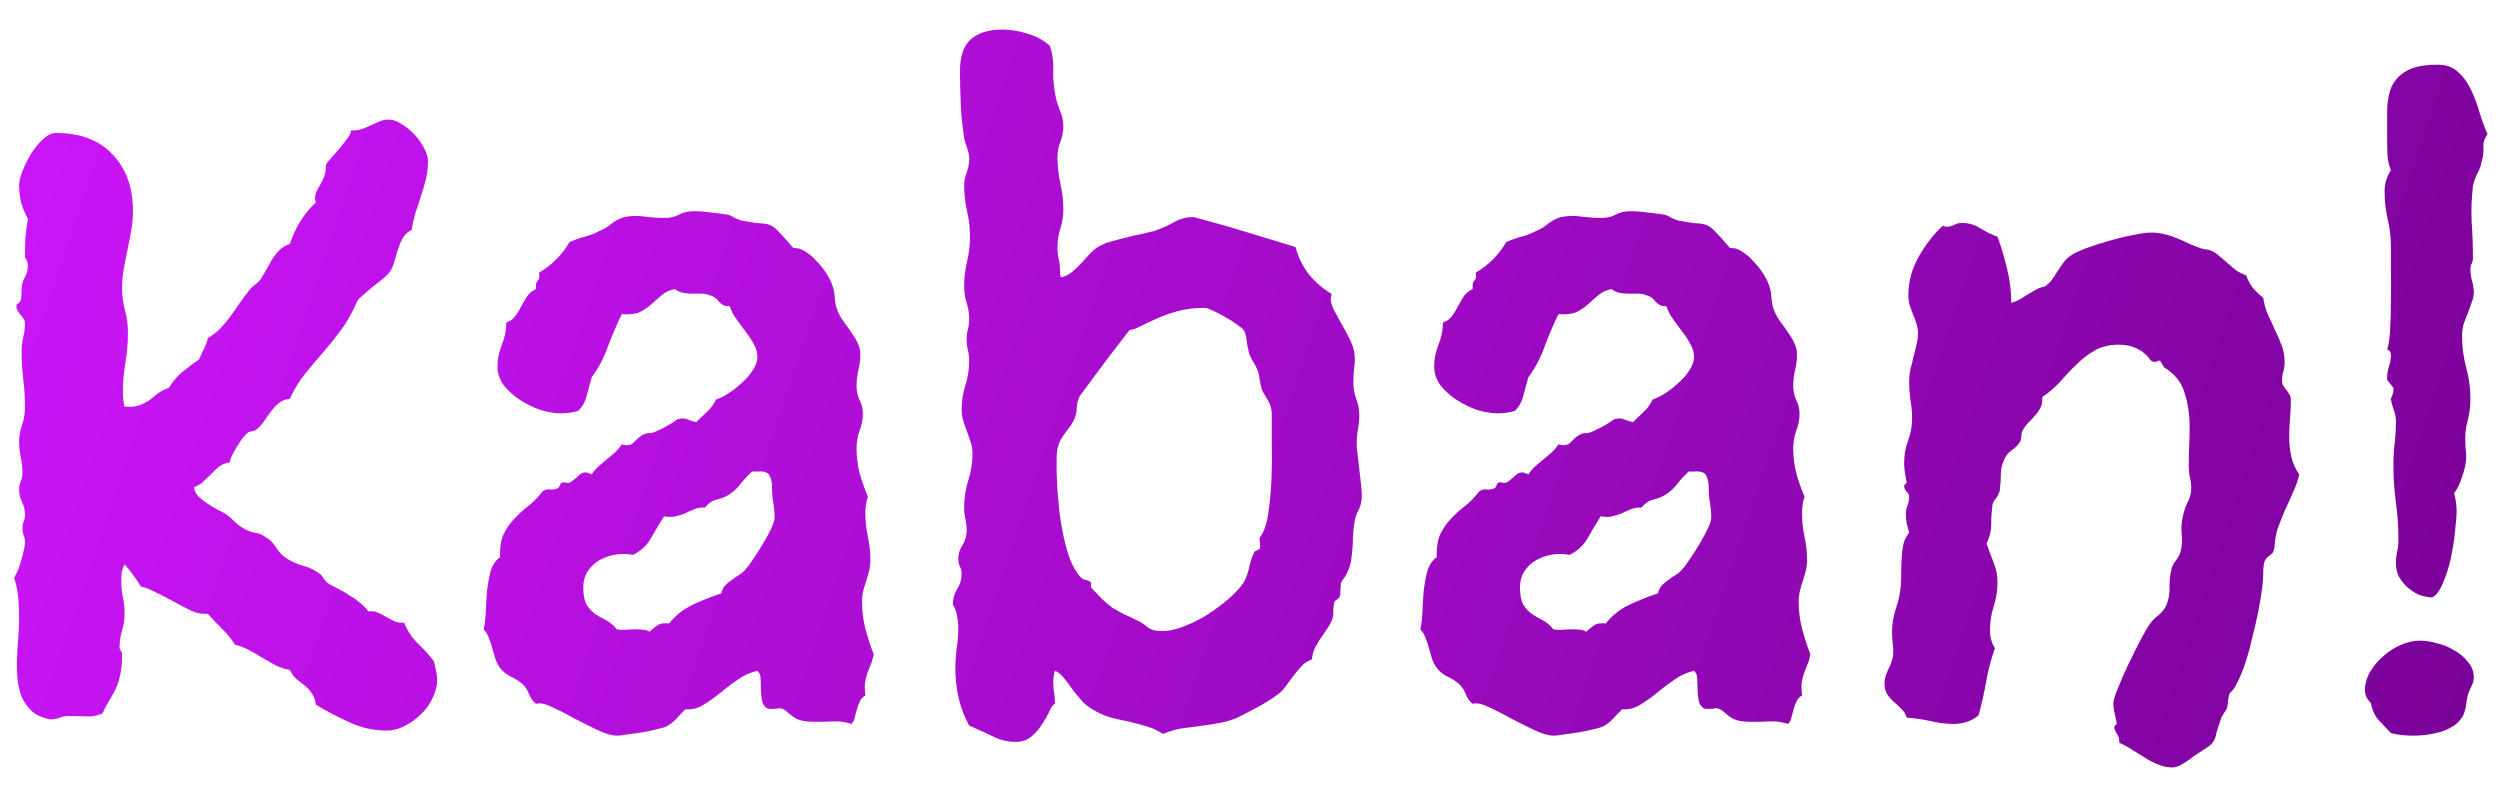
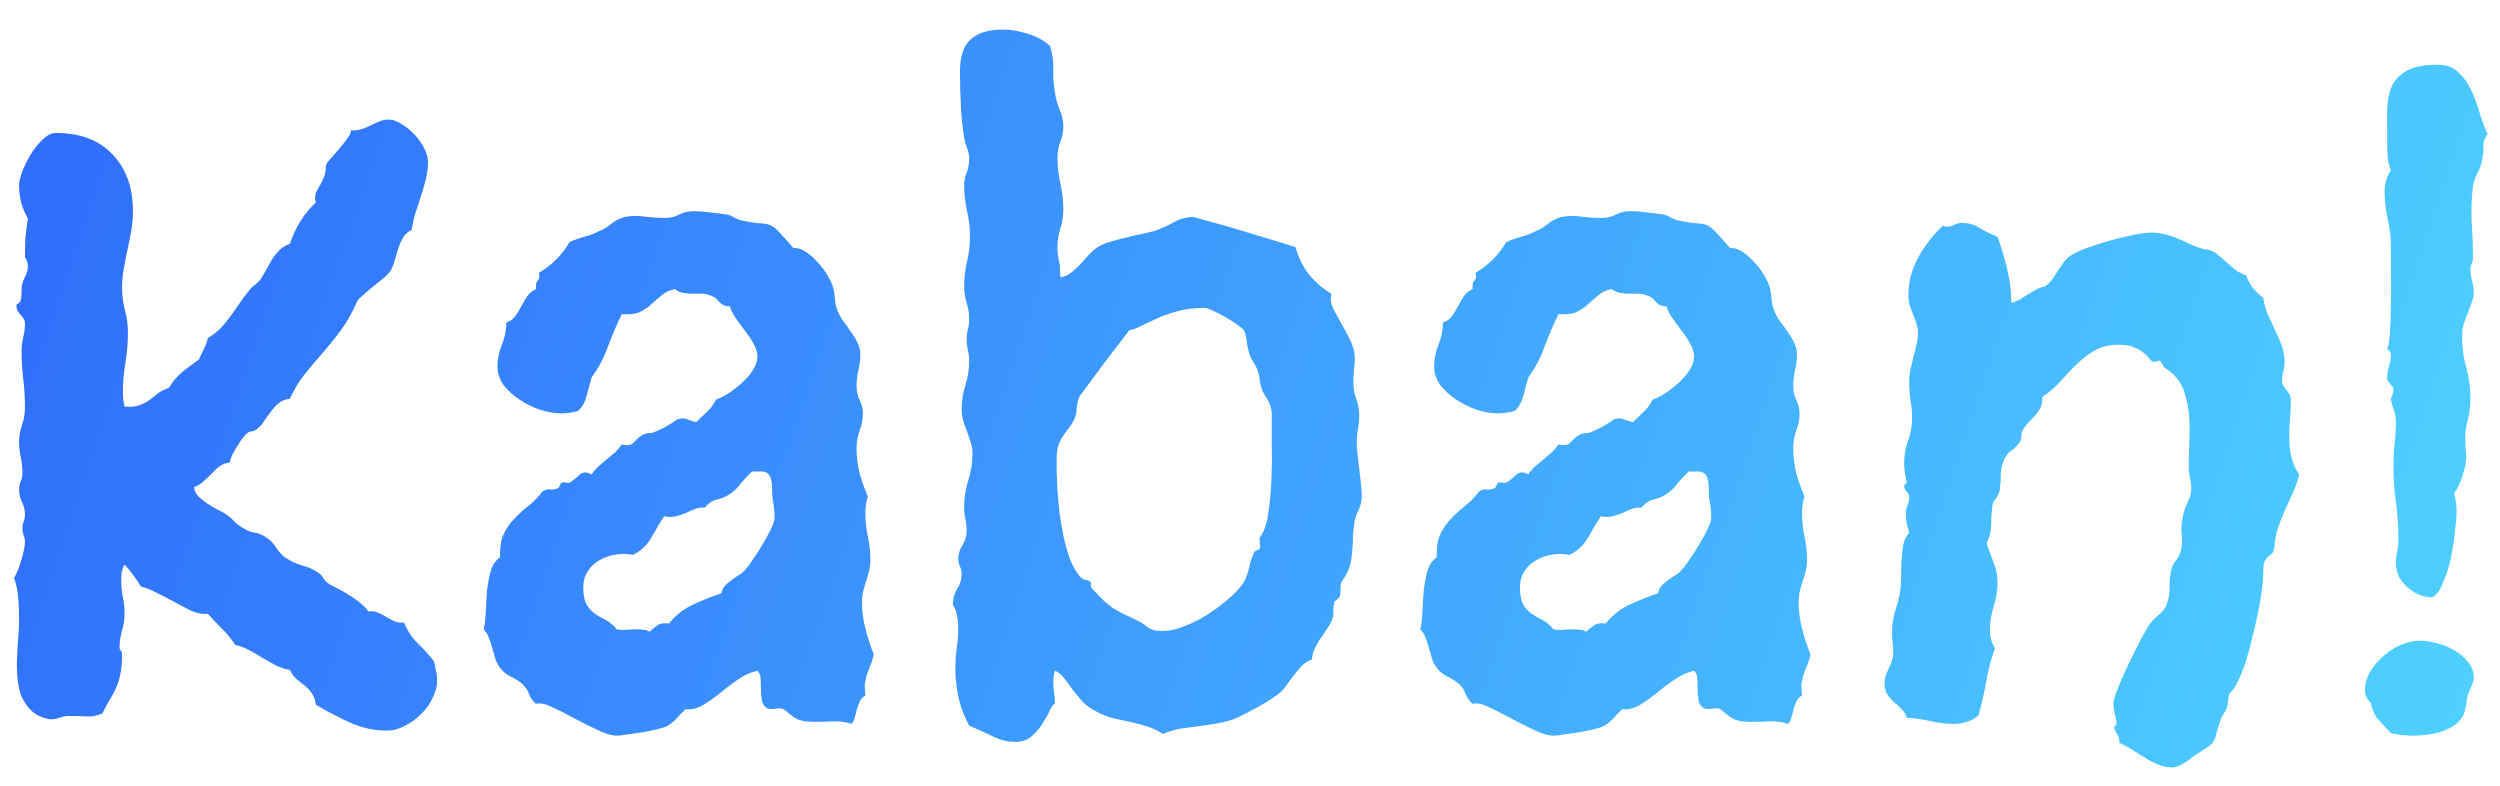
<svg xmlns="http://www.w3.org/2000/svg" width="70" height="22" viewBox="0 0 70 22" fill="none">
  <path d="M12.148 18.512C12.172 18.598 12.191 18.688 12.207 18.781C12.23 18.867 12.242 18.953 12.242 19.039C12.242 19.203 12.199 19.371 12.113 19.543C12.035 19.715 11.926 19.867 11.785 20C11.652 20.133 11.5 20.242 11.328 20.328C11.164 20.414 11 20.457 10.836 20.457C10.469 20.457 10.117 20.379 9.781 20.223C9.453 20.074 9.141 19.91 8.844 19.73C8.828 19.605 8.793 19.504 8.738 19.426C8.684 19.34 8.617 19.266 8.539 19.203C8.461 19.141 8.383 19.078 8.305 19.016C8.227 18.945 8.164 18.859 8.117 18.758C7.977 18.734 7.844 18.691 7.719 18.629C7.594 18.559 7.469 18.488 7.344 18.418C7.227 18.34 7.105 18.27 6.98 18.207C6.855 18.137 6.723 18.086 6.582 18.055C6.473 17.883 6.352 17.734 6.219 17.609C6.086 17.477 5.953 17.336 5.82 17.188H5.738C5.637 17.195 5.504 17.164 5.34 17.094C5.184 17.016 5.02 16.93 4.848 16.836C4.676 16.742 4.508 16.656 4.344 16.578C4.18 16.492 4.047 16.441 3.945 16.426C3.883 16.316 3.812 16.211 3.734 16.109C3.656 16 3.574 15.898 3.488 15.805C3.449 15.875 3.422 15.949 3.406 16.027C3.398 16.105 3.395 16.184 3.395 16.262C3.395 16.418 3.41 16.574 3.441 16.73C3.473 16.879 3.488 17.031 3.488 17.188C3.488 17.344 3.465 17.5 3.418 17.656C3.371 17.812 3.348 17.969 3.348 18.125C3.348 18.164 3.359 18.195 3.383 18.219C3.406 18.242 3.418 18.285 3.418 18.348C3.418 18.559 3.402 18.73 3.371 18.863C3.348 18.996 3.312 19.117 3.266 19.227C3.219 19.336 3.16 19.449 3.09 19.566C3.02 19.676 2.945 19.812 2.867 19.977C2.695 20.047 2.539 20.074 2.398 20.059C2.266 20.051 2.109 20.047 1.93 20.047C1.844 20.047 1.758 20.062 1.672 20.094C1.594 20.125 1.512 20.141 1.426 20.141H1.402C1.191 20.102 1.023 20.027 0.898 19.918C0.773 19.801 0.676 19.664 0.605 19.508C0.543 19.344 0.504 19.168 0.488 18.98C0.473 18.793 0.469 18.605 0.477 18.418C0.484 18.223 0.496 18.031 0.512 17.844C0.527 17.656 0.535 17.488 0.535 17.34C0.535 17.145 0.527 16.949 0.512 16.754C0.496 16.551 0.457 16.359 0.395 16.18C0.426 16.125 0.461 16.055 0.5 15.969C0.539 15.875 0.57 15.781 0.594 15.688C0.625 15.594 0.648 15.504 0.664 15.418C0.688 15.324 0.699 15.242 0.699 15.172C0.699 15.109 0.688 15.051 0.664 14.996C0.641 14.934 0.629 14.867 0.629 14.797C0.629 14.719 0.641 14.652 0.664 14.598C0.688 14.543 0.699 14.48 0.699 14.41C0.699 14.285 0.672 14.168 0.617 14.059C0.562 13.949 0.535 13.832 0.535 13.707C0.535 13.621 0.551 13.543 0.582 13.473C0.613 13.402 0.629 13.332 0.629 13.262C0.629 13.105 0.613 12.953 0.582 12.805C0.551 12.656 0.535 12.512 0.535 12.371C0.535 12.215 0.562 12.059 0.617 11.902C0.672 11.738 0.699 11.574 0.699 11.41C0.699 11.145 0.684 10.883 0.652 10.625C0.621 10.359 0.605 10.094 0.605 9.828C0.605 9.703 0.621 9.574 0.652 9.441C0.684 9.309 0.699 9.18 0.699 9.055C0.699 9 0.684 8.953 0.652 8.914C0.629 8.875 0.602 8.84 0.57 8.809C0.539 8.77 0.512 8.73 0.488 8.691C0.465 8.652 0.457 8.598 0.465 8.527C0.551 8.48 0.594 8.418 0.594 8.34C0.602 8.262 0.605 8.18 0.605 8.094C0.605 7.984 0.633 7.879 0.688 7.777C0.75 7.668 0.781 7.559 0.781 7.449C0.781 7.363 0.754 7.281 0.699 7.203C0.699 7.023 0.703 6.844 0.711 6.664C0.727 6.484 0.75 6.305 0.781 6.125C0.703 5.984 0.641 5.836 0.594 5.68C0.555 5.523 0.535 5.359 0.535 5.188C0.535 5.086 0.566 4.953 0.629 4.789C0.699 4.617 0.781 4.453 0.875 4.297C0.977 4.141 1.086 4.008 1.203 3.898C1.328 3.781 1.449 3.723 1.566 3.723C2.246 3.723 2.773 3.922 3.148 4.32C3.531 4.719 3.723 5.25 3.723 5.914C3.723 6.094 3.707 6.273 3.676 6.453C3.645 6.633 3.609 6.812 3.57 6.992C3.531 7.172 3.496 7.352 3.465 7.531C3.434 7.711 3.418 7.891 3.418 8.07C3.418 8.273 3.445 8.48 3.5 8.691C3.555 8.895 3.582 9.105 3.582 9.324C3.582 9.598 3.559 9.875 3.512 10.156C3.465 10.43 3.441 10.703 3.441 10.977C3.441 11.047 3.445 11.117 3.453 11.188C3.461 11.258 3.473 11.324 3.488 11.387H3.559C3.707 11.395 3.828 11.379 3.922 11.34C4.023 11.301 4.113 11.254 4.191 11.199C4.27 11.137 4.348 11.074 4.426 11.012C4.512 10.949 4.613 10.898 4.73 10.859C4.832 10.688 4.957 10.539 5.105 10.414C5.262 10.289 5.418 10.172 5.574 10.062C5.613 9.969 5.656 9.875 5.703 9.781C5.758 9.68 5.797 9.574 5.82 9.465C5.953 9.387 6.07 9.297 6.172 9.195C6.273 9.086 6.367 8.973 6.453 8.855C6.539 8.738 6.621 8.621 6.699 8.504C6.785 8.379 6.875 8.258 6.969 8.141C7.016 8.078 7.066 8.027 7.121 7.988C7.176 7.949 7.23 7.898 7.285 7.836C7.348 7.742 7.406 7.645 7.461 7.543C7.516 7.441 7.57 7.344 7.625 7.25C7.688 7.156 7.754 7.074 7.824 7.004C7.902 6.926 8 6.867 8.117 6.828C8.273 6.359 8.516 5.973 8.844 5.668L8.82 5.574C8.82 5.488 8.836 5.414 8.867 5.352C8.898 5.289 8.934 5.227 8.973 5.164C9.012 5.094 9.047 5.02 9.078 4.941C9.109 4.855 9.125 4.754 9.125 4.637C9.125 4.605 9.16 4.551 9.23 4.473C9.309 4.387 9.391 4.293 9.477 4.191C9.562 4.09 9.641 3.992 9.711 3.898C9.789 3.797 9.828 3.715 9.828 3.652H9.898C9.992 3.652 10.078 3.637 10.156 3.605C10.242 3.574 10.324 3.539 10.402 3.5C10.48 3.461 10.559 3.426 10.637 3.395C10.715 3.363 10.797 3.348 10.883 3.348C11 3.348 11.121 3.391 11.246 3.477C11.379 3.555 11.5 3.652 11.609 3.77C11.719 3.887 11.809 4.016 11.879 4.156C11.949 4.289 11.984 4.41 11.984 4.52C11.984 4.684 11.965 4.848 11.926 5.012C11.887 5.176 11.84 5.336 11.785 5.492C11.738 5.648 11.688 5.805 11.633 5.961C11.586 6.117 11.551 6.277 11.527 6.441C11.434 6.48 11.355 6.547 11.293 6.641C11.238 6.734 11.191 6.84 11.152 6.957C11.113 7.074 11.078 7.191 11.047 7.309C11.016 7.418 10.977 7.512 10.93 7.59C10.875 7.668 10.797 7.746 10.695 7.824C10.602 7.902 10.504 7.98 10.402 8.059C10.309 8.137 10.223 8.211 10.145 8.281C10.066 8.344 10.016 8.402 9.992 8.457C9.852 8.777 9.695 9.051 9.523 9.277C9.359 9.496 9.191 9.703 9.02 9.898C8.848 10.094 8.684 10.289 8.527 10.484C8.371 10.68 8.234 10.906 8.117 11.164C7.992 11.18 7.891 11.219 7.812 11.281C7.734 11.344 7.664 11.418 7.602 11.504C7.539 11.582 7.477 11.668 7.414 11.762C7.359 11.855 7.289 11.938 7.203 12.008C7.156 12.047 7.102 12.07 7.039 12.078C6.984 12.086 6.938 12.109 6.898 12.148C6.859 12.188 6.812 12.242 6.758 12.312C6.711 12.383 6.664 12.457 6.617 12.535C6.57 12.613 6.527 12.691 6.488 12.77C6.457 12.84 6.441 12.898 6.441 12.945C6.324 12.961 6.223 13 6.137 13.062C6.059 13.125 5.984 13.195 5.914 13.273C5.844 13.344 5.77 13.414 5.691 13.484C5.621 13.555 5.535 13.605 5.434 13.637C5.441 13.73 5.48 13.816 5.551 13.895C5.621 13.965 5.703 14.031 5.797 14.094C5.891 14.156 5.988 14.215 6.09 14.27C6.191 14.316 6.277 14.363 6.348 14.41C6.434 14.473 6.508 14.539 6.57 14.609C6.641 14.68 6.727 14.742 6.828 14.797C6.922 14.859 7.023 14.898 7.133 14.914C7.242 14.93 7.34 14.969 7.426 15.031C7.551 15.102 7.656 15.207 7.742 15.348C7.828 15.48 7.93 15.582 8.047 15.652C8.18 15.73 8.324 15.793 8.48 15.84C8.637 15.879 8.781 15.945 8.914 16.039C8.977 16.078 9.023 16.129 9.055 16.191C9.094 16.254 9.148 16.309 9.219 16.355C9.289 16.395 9.379 16.441 9.488 16.496C9.598 16.551 9.703 16.613 9.805 16.684C9.914 16.746 10.012 16.816 10.098 16.895C10.191 16.965 10.262 17.039 10.309 17.117H10.355C10.449 17.109 10.531 17.125 10.602 17.164C10.68 17.195 10.754 17.234 10.824 17.281C10.895 17.32 10.969 17.359 11.047 17.398C11.125 17.43 11.215 17.441 11.316 17.434C11.402 17.652 11.527 17.844 11.691 18.008C11.855 18.164 12.008 18.332 12.148 18.512Z" fill="url(#paint0_linear)" />
  <path d="M24.465 18.324C24.441 18.441 24.41 18.543 24.371 18.629C24.34 18.707 24.309 18.789 24.277 18.875C24.254 18.953 24.234 19.039 24.219 19.133C24.211 19.227 24.215 19.34 24.23 19.473C24.16 19.512 24.109 19.566 24.078 19.637C24.047 19.699 24.02 19.77 23.996 19.848C23.98 19.918 23.961 19.992 23.938 20.07C23.922 20.148 23.891 20.215 23.844 20.27C23.672 20.215 23.5 20.191 23.328 20.199C23.156 20.207 22.984 20.211 22.812 20.211C22.633 20.211 22.496 20.195 22.402 20.164C22.309 20.141 22.195 20.07 22.062 19.953C21.969 19.859 21.875 19.82 21.781 19.836C21.695 19.852 21.613 19.855 21.535 19.848C21.465 19.84 21.406 19.789 21.359 19.695C21.32 19.594 21.301 19.391 21.301 19.086C21.301 19.039 21.297 18.988 21.289 18.934C21.281 18.879 21.254 18.828 21.207 18.781C21.004 18.828 20.816 18.914 20.645 19.039C20.473 19.156 20.309 19.281 20.152 19.414C19.996 19.539 19.84 19.648 19.684 19.742C19.527 19.836 19.363 19.875 19.191 19.859C19.105 19.945 19.023 20.031 18.945 20.117C18.867 20.203 18.773 20.277 18.664 20.34C18.609 20.363 18.516 20.391 18.383 20.422C18.258 20.453 18.125 20.48 17.984 20.504C17.844 20.527 17.707 20.547 17.574 20.562C17.441 20.586 17.348 20.598 17.293 20.598C17.129 20.598 16.938 20.543 16.719 20.434C16.5 20.332 16.281 20.223 16.062 20.105C15.852 19.988 15.652 19.887 15.465 19.801C15.277 19.707 15.125 19.676 15.008 19.707C14.922 19.637 14.859 19.551 14.82 19.449C14.781 19.34 14.719 19.242 14.633 19.156C14.531 19.07 14.422 19 14.305 18.945C14.188 18.891 14.086 18.809 14 18.699C13.945 18.621 13.902 18.539 13.871 18.453C13.848 18.359 13.82 18.266 13.789 18.172C13.766 18.07 13.734 17.973 13.695 17.879C13.664 17.785 13.613 17.699 13.543 17.621C13.574 17.488 13.594 17.324 13.602 17.129C13.609 16.934 13.621 16.738 13.637 16.543C13.66 16.34 13.695 16.152 13.742 15.98C13.797 15.809 13.883 15.684 14 15.605V15.512C14 15.27 14.039 15.074 14.117 14.926C14.195 14.77 14.293 14.633 14.41 14.516C14.527 14.391 14.656 14.273 14.797 14.164C14.938 14.055 15.066 13.922 15.184 13.766C15.254 13.711 15.328 13.691 15.406 13.707C15.484 13.715 15.562 13.699 15.641 13.66L15.711 13.52C15.75 13.504 15.785 13.5 15.816 13.508C15.848 13.516 15.875 13.52 15.898 13.52C15.938 13.52 15.977 13.504 16.016 13.473C16.055 13.441 16.094 13.41 16.133 13.379C16.172 13.34 16.211 13.305 16.25 13.273C16.297 13.242 16.348 13.227 16.402 13.227C16.426 13.227 16.453 13.234 16.484 13.25C16.516 13.258 16.543 13.27 16.566 13.285C16.621 13.199 16.684 13.125 16.754 13.062C16.832 12.992 16.91 12.926 16.988 12.863C17.066 12.801 17.141 12.738 17.211 12.676C17.289 12.605 17.355 12.527 17.41 12.441C17.441 12.457 17.488 12.465 17.551 12.465C17.621 12.465 17.676 12.449 17.715 12.418C17.754 12.379 17.793 12.34 17.832 12.301C17.879 12.254 17.93 12.215 17.984 12.184C18.039 12.145 18.121 12.125 18.23 12.125C18.254 12.125 18.301 12.109 18.371 12.078C18.441 12.047 18.516 12.012 18.594 11.973C18.672 11.926 18.746 11.883 18.816 11.844C18.887 11.797 18.938 11.762 18.969 11.738L19.098 11.715C19.168 11.715 19.234 11.73 19.297 11.762C19.359 11.785 19.426 11.805 19.496 11.82C19.598 11.719 19.699 11.621 19.801 11.527C19.902 11.434 19.984 11.32 20.047 11.188C20.148 11.156 20.266 11.098 20.398 11.012C20.531 10.926 20.656 10.828 20.773 10.719C20.898 10.609 21 10.492 21.078 10.367C21.164 10.234 21.207 10.109 21.207 9.992C21.207 9.867 21.172 9.746 21.102 9.629C21.039 9.512 20.965 9.398 20.879 9.289C20.793 9.172 20.707 9.055 20.621 8.938C20.535 8.82 20.473 8.699 20.434 8.574H20.387C20.293 8.574 20.207 8.531 20.129 8.445C20.059 8.352 19.977 8.293 19.883 8.27C19.805 8.238 19.723 8.223 19.637 8.223C19.551 8.223 19.465 8.223 19.379 8.223C19.293 8.223 19.207 8.215 19.121 8.199C19.043 8.184 18.969 8.148 18.898 8.094C18.742 8.125 18.617 8.184 18.523 8.27C18.43 8.348 18.336 8.43 18.242 8.516C18.148 8.602 18.039 8.676 17.914 8.738C17.789 8.793 17.621 8.812 17.41 8.797C17.27 9.086 17.141 9.387 17.023 9.699C16.914 10.012 16.762 10.301 16.566 10.566C16.52 10.738 16.473 10.91 16.426 11.082C16.387 11.246 16.309 11.387 16.191 11.504C16.035 11.551 15.875 11.574 15.711 11.574C15.539 11.574 15.348 11.543 15.137 11.48C14.934 11.41 14.742 11.316 14.562 11.199C14.383 11.082 14.23 10.945 14.105 10.789C13.988 10.625 13.93 10.449 13.93 10.262C13.93 10.059 13.969 9.859 14.047 9.664C14.133 9.461 14.176 9.25 14.176 9.031C14.285 8.992 14.371 8.93 14.434 8.844C14.496 8.758 14.551 8.668 14.598 8.574C14.652 8.473 14.707 8.379 14.762 8.293C14.824 8.207 14.906 8.141 15.008 8.094V8C15.008 7.93 15.027 7.879 15.066 7.848C15.105 7.809 15.113 7.738 15.09 7.637C15.449 7.426 15.734 7.141 15.945 6.781C16.078 6.719 16.219 6.668 16.367 6.629C16.516 6.59 16.656 6.535 16.789 6.465C16.906 6.418 17.016 6.352 17.117 6.266C17.227 6.18 17.348 6.117 17.48 6.078C17.676 6.039 17.867 6.035 18.055 6.066C18.25 6.09 18.438 6.102 18.617 6.102C18.773 6.102 18.906 6.07 19.016 6.008C19.133 5.945 19.27 5.914 19.426 5.914C19.582 5.914 19.738 5.926 19.895 5.949C20.051 5.965 20.207 5.984 20.363 6.008C20.434 6.023 20.496 6.051 20.551 6.09C20.613 6.121 20.68 6.148 20.75 6.172C20.992 6.219 21.168 6.246 21.277 6.254C21.387 6.254 21.48 6.27 21.559 6.301C21.637 6.332 21.719 6.395 21.805 6.488C21.891 6.574 22.027 6.727 22.215 6.945H22.262C22.363 6.945 22.469 6.984 22.578 7.062C22.688 7.133 22.789 7.223 22.883 7.332C22.984 7.434 23.07 7.543 23.141 7.66C23.211 7.77 23.262 7.867 23.293 7.953C23.34 8.07 23.367 8.199 23.375 8.34C23.383 8.473 23.41 8.598 23.457 8.715C23.504 8.824 23.562 8.926 23.633 9.02C23.703 9.113 23.77 9.207 23.832 9.301C23.902 9.395 23.961 9.492 24.008 9.594C24.062 9.695 24.09 9.805 24.09 9.922C24.09 10.078 24.07 10.23 24.031 10.379C24 10.52 23.984 10.664 23.984 10.812C23.984 10.945 24.012 11.074 24.066 11.199C24.129 11.316 24.16 11.441 24.16 11.574C24.16 11.746 24.129 11.91 24.066 12.066C24.012 12.223 23.984 12.387 23.984 12.559C23.984 12.785 24.012 13.012 24.066 13.238C24.129 13.465 24.207 13.688 24.301 13.906C24.254 14.047 24.23 14.199 24.23 14.363C24.23 14.59 24.254 14.812 24.301 15.031C24.348 15.242 24.371 15.457 24.371 15.676C24.371 15.785 24.359 15.887 24.336 15.98C24.312 16.074 24.285 16.168 24.254 16.262C24.223 16.355 24.195 16.449 24.172 16.543C24.148 16.637 24.137 16.742 24.137 16.859C24.137 17.109 24.168 17.355 24.23 17.598C24.293 17.84 24.371 18.082 24.465 18.324ZM21.688 14.504C21.688 14.355 21.676 14.215 21.652 14.082C21.629 13.949 21.617 13.809 21.617 13.66C21.617 13.496 21.59 13.375 21.535 13.297C21.48 13.219 21.371 13.188 21.207 13.203H21.055C20.945 13.305 20.844 13.414 20.75 13.531C20.664 13.648 20.559 13.75 20.434 13.836C20.324 13.906 20.203 13.957 20.07 13.988C19.938 14.02 19.828 14.094 19.742 14.211H19.695C19.586 14.211 19.492 14.23 19.414 14.27C19.336 14.301 19.258 14.336 19.18 14.375C19.102 14.406 19.016 14.434 18.922 14.457C18.836 14.48 18.727 14.48 18.594 14.457C18.469 14.652 18.348 14.855 18.23 15.066C18.113 15.27 17.945 15.426 17.727 15.535L17.527 15.512C17.387 15.504 17.242 15.52 17.094 15.559C16.953 15.598 16.824 15.656 16.707 15.734C16.598 15.812 16.508 15.91 16.438 16.027C16.367 16.145 16.332 16.285 16.332 16.449C16.332 16.66 16.363 16.82 16.426 16.93C16.488 17.031 16.566 17.117 16.66 17.188C16.754 17.25 16.855 17.309 16.965 17.363C17.074 17.418 17.176 17.504 17.27 17.621C17.355 17.637 17.445 17.641 17.539 17.633C17.633 17.625 17.727 17.621 17.82 17.621C17.883 17.621 17.945 17.625 18.008 17.633C18.078 17.633 18.137 17.652 18.184 17.691C18.277 17.605 18.355 17.543 18.418 17.504C18.48 17.457 18.586 17.441 18.734 17.457C18.914 17.23 19.137 17.055 19.402 16.93C19.668 16.805 19.934 16.699 20.199 16.613C20.215 16.527 20.25 16.453 20.305 16.391C20.367 16.328 20.434 16.273 20.504 16.227C20.574 16.172 20.645 16.125 20.715 16.086C20.785 16.039 20.844 15.984 20.891 15.922C20.938 15.875 21.004 15.785 21.09 15.652C21.184 15.52 21.273 15.379 21.359 15.23C21.453 15.074 21.531 14.93 21.594 14.797C21.656 14.664 21.688 14.566 21.688 14.504Z" fill="url(#paint1_linear)" />
  <path d="M37.531 16.613C37.531 16.676 37.512 16.723 37.473 16.754C37.441 16.785 37.406 16.812 37.367 16.836C37.344 16.93 37.332 17.023 37.332 17.117C37.34 17.211 37.324 17.301 37.285 17.387C37.246 17.473 37.195 17.559 37.133 17.645C37.078 17.73 37.02 17.816 36.957 17.902C36.902 17.988 36.852 18.078 36.805 18.172C36.766 18.266 36.742 18.363 36.734 18.465C36.625 18.504 36.531 18.562 36.453 18.641C36.383 18.719 36.312 18.801 36.242 18.887C36.18 18.973 36.113 19.062 36.043 19.156C35.98 19.25 35.91 19.332 35.832 19.402C35.684 19.52 35.492 19.645 35.258 19.777C35.023 19.902 34.82 20.008 34.648 20.094C34.484 20.164 34.312 20.215 34.133 20.246C33.961 20.277 33.785 20.305 33.605 20.328C33.426 20.352 33.246 20.375 33.066 20.398C32.895 20.43 32.727 20.48 32.562 20.551C32.422 20.457 32.273 20.387 32.117 20.34C31.961 20.293 31.801 20.25 31.637 20.211C31.48 20.18 31.32 20.145 31.156 20.105C31 20.066 30.852 20.008 30.711 19.93C30.555 19.852 30.422 19.758 30.312 19.648C30.211 19.531 30.117 19.418 30.031 19.309C29.953 19.191 29.875 19.086 29.797 18.992C29.719 18.891 29.633 18.82 29.539 18.781C29.523 18.828 29.512 18.879 29.504 18.934C29.496 18.988 29.492 19.039 29.492 19.086C29.492 19.195 29.5 19.301 29.516 19.402C29.531 19.496 29.539 19.598 29.539 19.707C29.5 19.715 29.453 19.773 29.398 19.883C29.352 19.992 29.285 20.113 29.199 20.246C29.121 20.379 29.02 20.5 28.895 20.609C28.77 20.719 28.617 20.773 28.438 20.773C28.211 20.773 27.992 20.719 27.781 20.609C27.57 20.508 27.355 20.41 27.137 20.316C27.004 20.074 26.906 19.82 26.844 19.555C26.781 19.281 26.75 19.004 26.75 18.723C26.75 18.535 26.762 18.348 26.785 18.16C26.816 17.965 26.832 17.777 26.832 17.598C26.832 17.48 26.82 17.363 26.797 17.246C26.781 17.129 26.742 17.023 26.68 16.93C26.68 16.773 26.719 16.629 26.797 16.496C26.883 16.363 26.926 16.219 26.926 16.062C26.926 15.992 26.91 15.926 26.879 15.863C26.848 15.801 26.832 15.73 26.832 15.652C26.832 15.512 26.871 15.383 26.949 15.266C27.027 15.141 27.066 15.008 27.066 14.867C27.066 14.742 27.055 14.629 27.031 14.527C27.008 14.426 26.996 14.32 26.996 14.211C26.996 13.945 27.035 13.691 27.113 13.449C27.191 13.199 27.23 12.949 27.23 12.699C27.23 12.598 27.215 12.496 27.184 12.395C27.152 12.293 27.117 12.191 27.078 12.09C27.039 11.988 27.004 11.887 26.973 11.785C26.941 11.684 26.926 11.574 26.926 11.457C26.926 11.23 26.961 11.008 27.031 10.789C27.102 10.562 27.137 10.336 27.137 10.109C27.137 10 27.125 9.898 27.102 9.805C27.078 9.703 27.066 9.598 27.066 9.488C27.066 9.395 27.078 9.305 27.102 9.219C27.125 9.125 27.137 9.031 27.137 8.938C27.137 8.781 27.113 8.629 27.066 8.48C27.02 8.332 26.996 8.18 26.996 8.023C26.996 7.781 27.023 7.547 27.078 7.32C27.133 7.086 27.16 6.855 27.16 6.629C27.16 6.387 27.133 6.148 27.078 5.914C27.023 5.672 26.996 5.43 26.996 5.188C26.996 5.07 27.02 4.953 27.066 4.836C27.113 4.711 27.137 4.582 27.137 4.449C27.137 4.34 27.117 4.238 27.078 4.145C27.039 4.043 27.012 3.945 26.996 3.852C26.949 3.562 26.918 3.254 26.902 2.926C26.887 2.598 26.879 2.289 26.879 2C26.879 1.586 26.977 1.289 27.172 1.109C27.375 0.922 27.676 0.828 28.074 0.828C28.301 0.828 28.535 0.867 28.777 0.945C29.02 1.016 29.227 1.129 29.398 1.285C29.469 1.496 29.5 1.715 29.492 1.941C29.484 2.16 29.5 2.379 29.539 2.598C29.562 2.754 29.605 2.91 29.668 3.066C29.738 3.223 29.773 3.379 29.773 3.535C29.773 3.684 29.746 3.828 29.691 3.969C29.637 4.102 29.609 4.246 29.609 4.402C29.609 4.652 29.637 4.898 29.691 5.141C29.746 5.383 29.773 5.625 29.773 5.867C29.773 6.047 29.746 6.223 29.691 6.395C29.637 6.566 29.609 6.742 29.609 6.922C29.609 7.016 29.613 7.086 29.621 7.133C29.629 7.18 29.637 7.223 29.645 7.262C29.652 7.293 29.66 7.332 29.668 7.379C29.676 7.426 29.68 7.496 29.68 7.59C29.68 7.668 29.688 7.727 29.703 7.766C29.82 7.742 29.926 7.691 30.02 7.613C30.121 7.527 30.215 7.438 30.301 7.344C30.387 7.242 30.473 7.148 30.559 7.062C30.652 6.969 30.754 6.898 30.863 6.852C30.941 6.812 31.043 6.777 31.168 6.746C31.301 6.707 31.438 6.672 31.578 6.641C31.719 6.602 31.855 6.57 31.988 6.547C32.121 6.516 32.234 6.488 32.328 6.465C32.508 6.402 32.684 6.324 32.855 6.23C33.027 6.129 33.211 6.078 33.406 6.078C33.422 6.078 33.5 6.098 33.641 6.137C33.781 6.176 33.949 6.223 34.145 6.277C34.348 6.332 34.562 6.395 34.789 6.465C35.023 6.535 35.242 6.602 35.445 6.664C35.656 6.727 35.836 6.781 35.984 6.828C36.141 6.875 36.238 6.906 36.277 6.922C36.355 7.211 36.48 7.465 36.652 7.684C36.824 7.895 37.035 8.078 37.285 8.234C37.27 8.273 37.262 8.324 37.262 8.387C37.262 8.457 37.289 8.551 37.344 8.668C37.406 8.785 37.477 8.914 37.555 9.055C37.633 9.188 37.707 9.324 37.777 9.465C37.848 9.605 37.895 9.734 37.918 9.852C37.941 9.992 37.941 10.137 37.918 10.285C37.902 10.434 37.895 10.574 37.895 10.707C37.895 10.879 37.922 11.035 37.977 11.176C38.031 11.316 38.059 11.465 38.059 11.621C38.059 11.754 38.047 11.887 38.023 12.02C38 12.152 37.988 12.285 37.988 12.418C37.988 12.496 37.996 12.598 38.012 12.723C38.027 12.848 38.043 12.98 38.059 13.121C38.074 13.262 38.09 13.398 38.105 13.531C38.121 13.664 38.129 13.773 38.129 13.859V13.906C38.129 14.039 38.098 14.168 38.035 14.293C37.973 14.41 37.934 14.535 37.918 14.668C37.902 14.777 37.891 14.887 37.883 14.996C37.883 15.105 37.879 15.219 37.871 15.336C37.863 15.445 37.852 15.555 37.836 15.664C37.82 15.773 37.789 15.883 37.742 15.992C37.703 16.078 37.672 16.137 37.648 16.168C37.625 16.199 37.602 16.23 37.578 16.262C37.562 16.285 37.551 16.32 37.543 16.367C37.535 16.414 37.531 16.496 37.531 16.613ZM35.609 11.773C35.609 11.711 35.609 11.652 35.609 11.598C35.609 11.535 35.602 11.473 35.586 11.41C35.562 11.324 35.527 11.246 35.48 11.176C35.434 11.098 35.391 11.023 35.352 10.953C35.312 10.844 35.285 10.738 35.27 10.637C35.262 10.527 35.238 10.426 35.199 10.332C35.16 10.246 35.117 10.168 35.07 10.098C35.023 10.02 34.988 9.938 34.965 9.852C34.941 9.766 34.922 9.66 34.906 9.535C34.891 9.402 34.863 9.305 34.824 9.242C34.793 9.203 34.727 9.148 34.625 9.078C34.531 9.008 34.426 8.941 34.309 8.879C34.191 8.809 34.078 8.75 33.969 8.703C33.859 8.648 33.781 8.621 33.734 8.621C33.445 8.621 33.188 8.652 32.961 8.715C32.742 8.777 32.547 8.848 32.375 8.926C32.203 9.004 32.055 9.074 31.93 9.137C31.812 9.199 31.711 9.234 31.625 9.242C31.586 9.289 31.496 9.406 31.355 9.594C31.215 9.781 31.062 9.98 30.898 10.191C30.742 10.402 30.598 10.598 30.465 10.777C30.332 10.957 30.254 11.062 30.23 11.094C30.184 11.195 30.156 11.301 30.148 11.41C30.148 11.52 30.129 11.621 30.09 11.715C30.027 11.848 29.965 11.949 29.902 12.02C29.848 12.09 29.797 12.16 29.75 12.23C29.703 12.301 29.664 12.383 29.633 12.477C29.602 12.57 29.586 12.703 29.586 12.875C29.586 12.945 29.586 13.059 29.586 13.215C29.594 13.363 29.602 13.539 29.609 13.742C29.625 13.938 29.645 14.148 29.668 14.375C29.699 14.602 29.738 14.824 29.785 15.043C29.832 15.262 29.891 15.469 29.961 15.664C30.039 15.852 30.129 16.008 30.23 16.133C30.285 16.195 30.34 16.23 30.395 16.238C30.457 16.246 30.508 16.27 30.547 16.309V16.449C30.688 16.598 30.801 16.715 30.887 16.801C30.98 16.887 31.07 16.961 31.156 17.023C31.25 17.078 31.348 17.133 31.449 17.188C31.559 17.234 31.699 17.301 31.871 17.387C31.949 17.426 32.008 17.461 32.047 17.492C32.086 17.523 32.125 17.555 32.164 17.586C32.203 17.609 32.25 17.629 32.305 17.645C32.359 17.66 32.445 17.668 32.562 17.668C32.734 17.668 32.93 17.625 33.148 17.539C33.375 17.453 33.594 17.344 33.805 17.211C34.023 17.07 34.223 16.922 34.402 16.766C34.59 16.602 34.73 16.449 34.824 16.309C34.895 16.176 34.945 16.035 34.977 15.887C35.008 15.73 35.059 15.582 35.129 15.441L35.27 15.371C35.285 15.332 35.289 15.289 35.281 15.242C35.273 15.195 35.27 15.148 35.27 15.102V15.055C35.379 14.922 35.457 14.711 35.504 14.422C35.551 14.125 35.582 13.812 35.598 13.484C35.613 13.148 35.617 12.824 35.609 12.512C35.609 12.191 35.609 11.945 35.609 11.773Z" fill="url(#paint2_linear)" />
  <path d="M50.691 18.324C50.668 18.441 50.637 18.543 50.598 18.629C50.566 18.707 50.535 18.789 50.504 18.875C50.48 18.953 50.461 19.039 50.445 19.133C50.438 19.227 50.441 19.34 50.457 19.473C50.387 19.512 50.336 19.566 50.305 19.637C50.273 19.699 50.246 19.77 50.223 19.848C50.207 19.918 50.188 19.992 50.164 20.07C50.148 20.148 50.117 20.215 50.07 20.27C49.898 20.215 49.727 20.191 49.555 20.199C49.383 20.207 49.211 20.211 49.039 20.211C48.859 20.211 48.723 20.195 48.629 20.164C48.535 20.141 48.422 20.07 48.289 19.953C48.195 19.859 48.102 19.82 48.008 19.836C47.922 19.852 47.84 19.855 47.762 19.848C47.691 19.84 47.633 19.789 47.586 19.695C47.547 19.594 47.527 19.391 47.527 19.086C47.527 19.039 47.523 18.988 47.516 18.934C47.508 18.879 47.48 18.828 47.434 18.781C47.23 18.828 47.043 18.914 46.871 19.039C46.699 19.156 46.535 19.281 46.379 19.414C46.223 19.539 46.066 19.648 45.91 19.742C45.754 19.836 45.59 19.875 45.418 19.859C45.332 19.945 45.25 20.031 45.172 20.117C45.094 20.203 45 20.277 44.891 20.34C44.836 20.363 44.742 20.391 44.609 20.422C44.484 20.453 44.352 20.48 44.211 20.504C44.07 20.527 43.934 20.547 43.801 20.562C43.668 20.586 43.574 20.598 43.52 20.598C43.355 20.598 43.164 20.543 42.945 20.434C42.727 20.332 42.508 20.223 42.289 20.105C42.078 19.988 41.879 19.887 41.691 19.801C41.504 19.707 41.352 19.676 41.234 19.707C41.148 19.637 41.086 19.551 41.047 19.449C41.008 19.34 40.945 19.242 40.859 19.156C40.758 19.07 40.648 19 40.531 18.945C40.414 18.891 40.312 18.809 40.227 18.699C40.172 18.621 40.129 18.539 40.098 18.453C40.074 18.359 40.047 18.266 40.016 18.172C39.992 18.07 39.961 17.973 39.922 17.879C39.891 17.785 39.84 17.699 39.77 17.621C39.801 17.488 39.82 17.324 39.828 17.129C39.836 16.934 39.848 16.738 39.863 16.543C39.887 16.34 39.922 16.152 39.969 15.98C40.023 15.809 40.109 15.684 40.227 15.605V15.512C40.227 15.27 40.266 15.074 40.344 14.926C40.422 14.77 40.52 14.633 40.637 14.516C40.754 14.391 40.883 14.273 41.023 14.164C41.164 14.055 41.293 13.922 41.41 13.766C41.48 13.711 41.555 13.691 41.633 13.707C41.711 13.715 41.789 13.699 41.867 13.66L41.938 13.52C41.977 13.504 42.012 13.5 42.043 13.508C42.074 13.516 42.102 13.52 42.125 13.52C42.164 13.52 42.203 13.504 42.242 13.473C42.281 13.441 42.32 13.41 42.359 13.379C42.398 13.34 42.438 13.305 42.477 13.273C42.523 13.242 42.574 13.227 42.629 13.227C42.652 13.227 42.68 13.234 42.711 13.25C42.742 13.258 42.77 13.27 42.793 13.285C42.848 13.199 42.91 13.125 42.98 13.062C43.059 12.992 43.137 12.926 43.215 12.863C43.293 12.801 43.367 12.738 43.438 12.676C43.516 12.605 43.582 12.527 43.637 12.441C43.668 12.457 43.715 12.465 43.777 12.465C43.848 12.465 43.902 12.449 43.941 12.418C43.98 12.379 44.02 12.34 44.059 12.301C44.105 12.254 44.156 12.215 44.211 12.184C44.266 12.145 44.348 12.125 44.457 12.125C44.48 12.125 44.527 12.109 44.598 12.078C44.668 12.047 44.742 12.012 44.82 11.973C44.898 11.926 44.973 11.883 45.043 11.844C45.113 11.797 45.164 11.762 45.195 11.738L45.324 11.715C45.395 11.715 45.461 11.73 45.523 11.762C45.586 11.785 45.652 11.805 45.723 11.82C45.824 11.719 45.926 11.621 46.027 11.527C46.129 11.434 46.211 11.32 46.273 11.188C46.375 11.156 46.492 11.098 46.625 11.012C46.758 10.926 46.883 10.828 47 10.719C47.125 10.609 47.227 10.492 47.305 10.367C47.391 10.234 47.434 10.109 47.434 9.992C47.434 9.867 47.398 9.746 47.328 9.629C47.266 9.512 47.191 9.398 47.105 9.289C47.02 9.172 46.934 9.055 46.848 8.938C46.762 8.82 46.699 8.699 46.66 8.574H46.613C46.52 8.574 46.434 8.531 46.355 8.445C46.285 8.352 46.203 8.293 46.109 8.27C46.031 8.238 45.949 8.223 45.863 8.223C45.777 8.223 45.691 8.223 45.605 8.223C45.52 8.223 45.434 8.215 45.348 8.199C45.27 8.184 45.195 8.148 45.125 8.094C44.969 8.125 44.844 8.184 44.75 8.27C44.656 8.348 44.562 8.43 44.469 8.516C44.375 8.602 44.266 8.676 44.141 8.738C44.016 8.793 43.848 8.812 43.637 8.797C43.496 9.086 43.367 9.387 43.25 9.699C43.141 10.012 42.988 10.301 42.793 10.566C42.746 10.738 42.699 10.91 42.652 11.082C42.613 11.246 42.535 11.387 42.418 11.504C42.262 11.551 42.102 11.574 41.938 11.574C41.766 11.574 41.574 11.543 41.363 11.48C41.16 11.41 40.969 11.316 40.789 11.199C40.609 11.082 40.457 10.945 40.332 10.789C40.215 10.625 40.156 10.449 40.156 10.262C40.156 10.059 40.195 9.859 40.273 9.664C40.359 9.461 40.402 9.25 40.402 9.031C40.512 8.992 40.598 8.93 40.66 8.844C40.723 8.758 40.777 8.668 40.824 8.574C40.879 8.473 40.934 8.379 40.988 8.293C41.051 8.207 41.133 8.141 41.234 8.094V8C41.234 7.93 41.254 7.879 41.293 7.848C41.332 7.809 41.34 7.738 41.316 7.637C41.676 7.426 41.961 7.141 42.172 6.781C42.305 6.719 42.445 6.668 42.594 6.629C42.742 6.59 42.883 6.535 43.016 6.465C43.133 6.418 43.242 6.352 43.344 6.266C43.453 6.18 43.574 6.117 43.707 6.078C43.902 6.039 44.094 6.035 44.281 6.066C44.477 6.09 44.664 6.102 44.844 6.102C45 6.102 45.133 6.07 45.242 6.008C45.359 5.945 45.496 5.914 45.652 5.914C45.809 5.914 45.965 5.926 46.121 5.949C46.277 5.965 46.434 5.984 46.59 6.008C46.66 6.023 46.723 6.051 46.777 6.09C46.84 6.121 46.906 6.148 46.977 6.172C47.219 6.219 47.395 6.246 47.504 6.254C47.613 6.254 47.707 6.27 47.785 6.301C47.863 6.332 47.945 6.395 48.031 6.488C48.117 6.574 48.254 6.727 48.441 6.945H48.488C48.59 6.945 48.695 6.984 48.805 7.062C48.914 7.133 49.016 7.223 49.109 7.332C49.211 7.434 49.297 7.543 49.367 7.66C49.438 7.77 49.488 7.867 49.52 7.953C49.566 8.07 49.594 8.199 49.602 8.34C49.609 8.473 49.637 8.598 49.684 8.715C49.73 8.824 49.789 8.926 49.859 9.02C49.93 9.113 49.996 9.207 50.059 9.301C50.129 9.395 50.188 9.492 50.234 9.594C50.289 9.695 50.316 9.805 50.316 9.922C50.316 10.078 50.297 10.23 50.258 10.379C50.227 10.52 50.211 10.664 50.211 10.812C50.211 10.945 50.238 11.074 50.293 11.199C50.355 11.316 50.387 11.441 50.387 11.574C50.387 11.746 50.355 11.91 50.293 12.066C50.238 12.223 50.211 12.387 50.211 12.559C50.211 12.785 50.238 13.012 50.293 13.238C50.355 13.465 50.434 13.688 50.527 13.906C50.48 14.047 50.457 14.199 50.457 14.363C50.457 14.59 50.48 14.812 50.527 15.031C50.574 15.242 50.598 15.457 50.598 15.676C50.598 15.785 50.586 15.887 50.562 15.98C50.539 16.074 50.512 16.168 50.48 16.262C50.449 16.355 50.422 16.449 50.398 16.543C50.375 16.637 50.363 16.742 50.363 16.859C50.363 17.109 50.395 17.355 50.457 17.598C50.52 17.84 50.598 18.082 50.691 18.324ZM47.914 14.504C47.914 14.355 47.902 14.215 47.879 14.082C47.855 13.949 47.844 13.809 47.844 13.66C47.844 13.496 47.816 13.375 47.762 13.297C47.707 13.219 47.598 13.188 47.434 13.203H47.281C47.172 13.305 47.07 13.414 46.977 13.531C46.891 13.648 46.785 13.75 46.66 13.836C46.551 13.906 46.43 13.957 46.297 13.988C46.164 14.02 46.055 14.094 45.969 14.211H45.922C45.812 14.211 45.719 14.23 45.641 14.27C45.562 14.301 45.484 14.336 45.406 14.375C45.328 14.406 45.242 14.434 45.148 14.457C45.062 14.48 44.953 14.48 44.82 14.457C44.695 14.652 44.574 14.855 44.457 15.066C44.34 15.27 44.172 15.426 43.953 15.535L43.754 15.512C43.613 15.504 43.469 15.52 43.32 15.559C43.18 15.598 43.051 15.656 42.934 15.734C42.824 15.812 42.734 15.91 42.664 16.027C42.594 16.145 42.559 16.285 42.559 16.449C42.559 16.66 42.59 16.82 42.652 16.93C42.715 17.031 42.793 17.117 42.887 17.188C42.98 17.25 43.082 17.309 43.191 17.363C43.301 17.418 43.402 17.504 43.496 17.621C43.582 17.637 43.672 17.641 43.766 17.633C43.859 17.625 43.953 17.621 44.047 17.621C44.109 17.621 44.172 17.625 44.234 17.633C44.305 17.633 44.363 17.652 44.41 17.691C44.504 17.605 44.582 17.543 44.645 17.504C44.707 17.457 44.812 17.441 44.961 17.457C45.141 17.23 45.363 17.055 45.629 16.93C45.895 16.805 46.16 16.699 46.426 16.613C46.441 16.527 46.477 16.453 46.531 16.391C46.594 16.328 46.66 16.273 46.73 16.227C46.801 16.172 46.871 16.125 46.941 16.086C47.012 16.039 47.07 15.984 47.117 15.922C47.164 15.875 47.23 15.785 47.316 15.652C47.41 15.52 47.5 15.379 47.586 15.23C47.68 15.074 47.758 14.93 47.82 14.797C47.883 14.664 47.914 14.566 47.914 14.504Z" fill="url(#paint3_linear)" />
  <path d="M64.379 13.285C64.34 13.457 64.281 13.625 64.203 13.789C64.133 13.953 64.059 14.117 63.98 14.281C63.91 14.445 63.844 14.613 63.781 14.785C63.727 14.949 63.695 15.121 63.688 15.301C63.672 15.402 63.648 15.469 63.617 15.5C63.586 15.523 63.551 15.551 63.512 15.582C63.473 15.613 63.438 15.66 63.406 15.723C63.383 15.785 63.371 15.898 63.371 16.062C63.371 16.164 63.359 16.309 63.336 16.496C63.312 16.684 63.277 16.895 63.23 17.129C63.184 17.355 63.129 17.594 63.066 17.844C63.012 18.086 62.949 18.316 62.879 18.535C62.809 18.746 62.734 18.93 62.656 19.086C62.586 19.242 62.512 19.348 62.434 19.402C62.41 19.465 62.395 19.531 62.387 19.602C62.387 19.664 62.379 19.727 62.363 19.789C62.348 19.852 62.32 19.906 62.281 19.953C62.25 20 62.223 20.047 62.199 20.094C62.129 20.297 62.082 20.441 62.059 20.527C62.043 20.621 62.02 20.691 61.988 20.738C61.965 20.793 61.914 20.848 61.836 20.902C61.758 20.957 61.621 21.047 61.426 21.172C61.355 21.234 61.262 21.301 61.145 21.371C61.027 21.449 60.922 21.488 60.828 21.488C60.688 21.488 60.555 21.461 60.43 21.406C60.305 21.359 60.184 21.297 60.066 21.219C59.949 21.148 59.828 21.074 59.703 20.996C59.586 20.918 59.465 20.852 59.34 20.797V20.738C59.34 20.676 59.316 20.609 59.27 20.539C59.223 20.469 59.199 20.402 59.199 20.34L59.27 20.27C59.254 20.168 59.234 20.07 59.211 19.977C59.188 19.883 59.176 19.785 59.176 19.684C59.176 19.613 59.219 19.473 59.305 19.262C59.391 19.043 59.492 18.812 59.609 18.57C59.727 18.328 59.84 18.102 59.949 17.891C60.066 17.672 60.152 17.527 60.207 17.457C60.277 17.363 60.359 17.281 60.453 17.211C60.547 17.133 60.617 17.039 60.664 16.93C60.727 16.773 60.754 16.605 60.746 16.426C60.746 16.246 60.766 16.078 60.805 15.922C60.828 15.836 60.867 15.762 60.922 15.699C60.977 15.629 61.02 15.551 61.051 15.465C61.098 15.293 61.109 15.121 61.086 14.949C61.07 14.777 61.082 14.613 61.121 14.457C61.145 14.332 61.188 14.203 61.25 14.07C61.32 13.938 61.355 13.809 61.355 13.684C61.355 13.574 61.344 13.473 61.32 13.379C61.297 13.277 61.285 13.172 61.285 13.062C61.285 12.867 61.289 12.68 61.297 12.5C61.305 12.32 61.309 12.141 61.309 11.961C61.309 11.609 61.262 11.289 61.168 11C61.082 10.703 60.891 10.465 60.594 10.285L60.488 10.109C60.465 10.094 60.441 10.094 60.418 10.109C60.395 10.125 60.363 10.133 60.324 10.133C60.277 10.133 60.234 10.109 60.195 10.062C60.164 10.008 60.113 9.953 60.043 9.898C59.98 9.836 59.891 9.781 59.773 9.734C59.664 9.68 59.512 9.652 59.316 9.652C59.059 9.652 58.836 9.707 58.648 9.816C58.469 9.918 58.301 10.047 58.145 10.203C57.988 10.352 57.836 10.512 57.688 10.684C57.539 10.848 57.371 10.992 57.184 11.117C57.191 11.234 57.176 11.332 57.137 11.41C57.098 11.488 57.047 11.562 56.984 11.633C56.93 11.695 56.867 11.762 56.797 11.832C56.734 11.895 56.68 11.969 56.633 12.055C56.609 12.102 56.598 12.156 56.598 12.219C56.598 12.273 56.586 12.324 56.562 12.371C56.5 12.465 56.418 12.547 56.316 12.617C56.223 12.68 56.152 12.773 56.105 12.898C56.051 13.016 56.023 13.145 56.023 13.285C56.023 13.418 56.016 13.543 56 13.66C56 13.723 55.988 13.773 55.965 13.812C55.949 13.852 55.93 13.891 55.906 13.93C55.883 13.961 55.859 13.992 55.836 14.023C55.812 14.055 55.797 14.094 55.789 14.141C55.766 14.32 55.754 14.5 55.754 14.68C55.754 14.859 55.711 15.039 55.625 15.219C55.688 15.398 55.754 15.578 55.824 15.758C55.895 15.93 55.93 16.113 55.93 16.309C55.93 16.535 55.895 16.758 55.824 16.977C55.754 17.195 55.719 17.418 55.719 17.645C55.719 17.84 55.766 18.008 55.859 18.148C55.75 18.453 55.668 18.766 55.613 19.086C55.559 19.398 55.488 19.711 55.402 20.023C55.309 20.109 55.199 20.172 55.074 20.211C54.949 20.25 54.828 20.27 54.711 20.27C54.484 20.27 54.262 20.242 54.043 20.188C53.824 20.141 53.605 20.109 53.387 20.094C53.363 20 53.316 19.922 53.246 19.859C53.184 19.789 53.113 19.723 53.035 19.66C52.965 19.598 52.902 19.527 52.848 19.449C52.793 19.363 52.766 19.258 52.766 19.133C52.766 19.023 52.797 18.902 52.859 18.77C52.93 18.637 52.977 18.512 53 18.395C53.016 18.285 53.016 18.172 53 18.055C52.984 17.938 52.977 17.816 52.977 17.691C52.977 17.48 53.012 17.266 53.082 17.047C53.16 16.828 53.207 16.605 53.223 16.379C53.23 16.262 53.234 16.141 53.234 16.016C53.234 15.883 53.238 15.754 53.246 15.629C53.254 15.496 53.27 15.367 53.293 15.242C53.324 15.117 53.379 15.008 53.457 14.914C53.434 14.828 53.41 14.742 53.387 14.656C53.371 14.562 53.363 14.473 53.363 14.387C53.363 14.301 53.379 14.223 53.41 14.152C53.441 14.074 53.457 14 53.457 13.93C53.457 13.859 53.434 13.805 53.387 13.766C53.34 13.719 53.316 13.66 53.316 13.59L53.387 13.52C53.371 13.426 53.355 13.336 53.34 13.25C53.324 13.156 53.316 13.062 53.316 12.969C53.316 12.75 53.352 12.543 53.422 12.348C53.5 12.145 53.539 11.934 53.539 11.715C53.539 11.535 53.523 11.363 53.492 11.199C53.469 11.027 53.457 10.855 53.457 10.684C53.457 10.566 53.469 10.453 53.492 10.344C53.523 10.227 53.551 10.113 53.574 10.004C53.605 9.895 53.633 9.785 53.656 9.676C53.688 9.559 53.703 9.441 53.703 9.324C53.703 9.23 53.688 9.141 53.656 9.055C53.633 8.969 53.602 8.883 53.562 8.797C53.531 8.711 53.5 8.625 53.469 8.539C53.445 8.453 53.434 8.363 53.434 8.27C53.434 7.895 53.527 7.539 53.715 7.203C53.902 6.867 54.129 6.574 54.395 6.324C54.41 6.324 54.426 6.328 54.441 6.336C54.457 6.344 54.473 6.348 54.488 6.348C54.574 6.348 54.648 6.332 54.711 6.301C54.781 6.262 54.852 6.242 54.922 6.242C55.125 6.242 55.301 6.293 55.449 6.395C55.605 6.488 55.766 6.566 55.93 6.629C56.039 6.926 56.129 7.227 56.199 7.531C56.277 7.836 56.316 8.152 56.316 8.48C56.402 8.457 56.48 8.426 56.551 8.387C56.629 8.34 56.703 8.293 56.773 8.246C56.852 8.199 56.926 8.156 56.996 8.117C57.074 8.07 57.16 8.039 57.254 8.023C57.332 7.969 57.398 7.906 57.453 7.836C57.508 7.758 57.559 7.68 57.605 7.602C57.66 7.523 57.711 7.449 57.758 7.379C57.812 7.301 57.875 7.234 57.945 7.18C58.039 7.109 58.188 7.035 58.391 6.957C58.602 6.879 58.82 6.809 59.047 6.746C59.281 6.676 59.508 6.621 59.727 6.582C59.945 6.535 60.113 6.512 60.23 6.512C60.371 6.512 60.496 6.527 60.605 6.559C60.723 6.582 60.832 6.617 60.934 6.664C61.043 6.703 61.148 6.75 61.25 6.805C61.359 6.852 61.477 6.898 61.602 6.945C61.648 6.961 61.695 6.973 61.742 6.98C61.789 6.98 61.844 6.992 61.906 7.016C62 7.055 62.082 7.109 62.152 7.18C62.23 7.242 62.309 7.309 62.387 7.379C62.465 7.449 62.543 7.516 62.621 7.578C62.707 7.633 62.797 7.676 62.891 7.707C62.938 7.84 63 7.957 63.078 8.059C63.164 8.16 63.262 8.254 63.371 8.34C63.395 8.504 63.438 8.66 63.5 8.809C63.57 8.949 63.637 9.094 63.699 9.242C63.77 9.383 63.832 9.527 63.887 9.676C63.941 9.816 63.969 9.969 63.969 10.133C63.969 10.234 63.957 10.324 63.934 10.402C63.91 10.473 63.898 10.551 63.898 10.637C63.898 10.707 63.91 10.762 63.934 10.801C63.965 10.84 63.992 10.879 64.016 10.918C64.047 10.949 64.074 10.988 64.098 11.035C64.129 11.074 64.144 11.125 64.144 11.188C64.144 11.367 64.137 11.543 64.121 11.715C64.106 11.887 64.098 12.062 64.098 12.242C64.098 12.422 64.117 12.602 64.156 12.781C64.195 12.961 64.269 13.129 64.379 13.285Z" fill="url(#paint4_linear)" />
  <path d="M69.652 3.758C69.566 3.867 69.527 3.988 69.535 4.121C69.543 4.254 69.527 4.387 69.488 4.52C69.465 4.645 69.422 4.762 69.359 4.871C69.305 4.98 69.266 5.094 69.242 5.211C69.203 5.555 69.191 5.895 69.207 6.23C69.231 6.559 69.242 6.891 69.242 7.227C69.242 7.281 69.231 7.332 69.207 7.379C69.184 7.426 69.172 7.48 69.172 7.543C69.172 7.652 69.188 7.762 69.219 7.871C69.25 7.973 69.266 8.078 69.266 8.188C69.266 8.281 69.246 8.375 69.207 8.469C69.176 8.562 69.141 8.66 69.102 8.762C69.062 8.855 69.023 8.957 68.984 9.066C68.953 9.176 68.938 9.293 68.938 9.418C68.938 9.715 68.977 10.008 69.055 10.297C69.133 10.578 69.172 10.867 69.172 11.164C69.172 11.383 69.144 11.594 69.09 11.797C69.035 11.992 69.016 12.199 69.031 12.418C69.031 12.48 69.035 12.543 69.043 12.605C69.051 12.66 69.055 12.719 69.055 12.781C69.055 12.938 69.019 13.117 68.949 13.32C68.887 13.523 68.809 13.688 68.715 13.812C68.762 13.977 68.785 14.145 68.785 14.316C68.785 14.449 68.769 14.641 68.738 14.891C68.715 15.133 68.676 15.383 68.621 15.641C68.566 15.891 68.492 16.121 68.398 16.332C68.312 16.543 68.211 16.676 68.094 16.73C67.969 16.723 67.844 16.695 67.719 16.648C67.602 16.594 67.496 16.523 67.402 16.438C67.309 16.352 67.231 16.254 67.168 16.145C67.113 16.027 67.086 15.898 67.086 15.758C67.086 15.648 67.098 15.543 67.121 15.441C67.144 15.34 67.156 15.234 67.156 15.125C67.156 14.766 67.133 14.414 67.086 14.07C67.039 13.727 67.016 13.375 67.016 13.016C67.016 12.812 67.027 12.609 67.051 12.406C67.074 12.203 67.086 12 67.086 11.797C67.086 11.688 67.066 11.582 67.027 11.48C66.988 11.379 66.961 11.273 66.945 11.164C66.961 11.125 66.977 11.086 66.992 11.047C67.008 11.008 67.016 10.969 67.016 10.93V10.859L66.84 10.637V10.59C66.84 10.48 66.856 10.375 66.887 10.273C66.926 10.164 66.945 10.055 66.945 9.945C66.945 9.859 66.91 9.805 66.84 9.781C66.879 9.688 66.906 9.512 66.922 9.254C66.938 8.988 66.945 8.707 66.945 8.41C66.953 8.105 66.953 7.812 66.945 7.531C66.945 7.25 66.945 7.039 66.945 6.898C66.945 6.633 66.914 6.375 66.852 6.125C66.797 5.867 66.769 5.613 66.769 5.363C66.769 5.145 66.828 4.945 66.945 4.766C66.891 4.633 66.859 4.5 66.852 4.367C66.844 4.234 66.84 4.102 66.84 3.969C66.84 3.672 66.84 3.395 66.84 3.137C66.84 2.871 66.879 2.641 66.957 2.445C67.043 2.25 67.184 2.098 67.379 1.988C67.574 1.871 67.867 1.812 68.258 1.812C68.5 1.812 68.691 1.883 68.832 2.023C68.981 2.156 69.102 2.324 69.195 2.527C69.289 2.723 69.367 2.934 69.43 3.16C69.5 3.387 69.574 3.586 69.652 3.758ZM69.266 18.969C69.266 19.055 69.242 19.141 69.195 19.227C69.156 19.305 69.125 19.379 69.102 19.449C69.078 19.543 69.062 19.629 69.055 19.707C69.047 19.785 69.031 19.859 69.008 19.93C68.992 19.992 68.961 20.055 68.914 20.117C68.875 20.18 68.809 20.246 68.715 20.316C68.543 20.426 68.356 20.5 68.152 20.539C67.957 20.578 67.762 20.598 67.566 20.598C67.34 20.598 67.133 20.574 66.945 20.527C66.82 20.395 66.703 20.27 66.594 20.152C66.492 20.035 66.422 19.879 66.383 19.684C66.336 19.637 66.297 19.586 66.266 19.531C66.234 19.469 66.219 19.402 66.219 19.332C66.219 19.152 66.266 18.98 66.359 18.816C66.461 18.645 66.586 18.496 66.734 18.371C66.883 18.238 67.047 18.133 67.227 18.055C67.414 17.977 67.59 17.938 67.754 17.938C67.894 17.938 68.051 17.961 68.223 18.008C68.394 18.047 68.559 18.113 68.715 18.207C68.871 18.293 69 18.402 69.102 18.535C69.211 18.66 69.266 18.805 69.266 18.969Z" fill="url(#paint5_linear)" />
  <defs>
    <linearGradient id="paint0_linear" x1="0.395" y1="-6.403" x2="72.731" y2="17.905" gradientUnits="userSpaceOnUse">
-       <stop stop-color="#CF16FD" />
-       <stop offset="1" stop-color="#770195" />
+       <stop stop-color="#2E68FC" />
+       <stop offset="1" stop-color="#4FD5FF" />
    </linearGradient>
    <linearGradient id="paint1_linear" x1="0.395" y1="-6.403" x2="72.731" y2="17.905" gradientUnits="userSpaceOnUse">
-       <stop stop-color="#CF16FD" />
-       <stop offset="1" stop-color="#770195" />
+       <stop stop-color="#2E68FC" />
+       <stop offset="1" stop-color="#4FD5FF" />
    </linearGradient>
    <linearGradient id="paint2_linear" x1="0.395" y1="-6.403" x2="72.731" y2="17.905" gradientUnits="userSpaceOnUse">
-       <stop stop-color="#CF16FD" />
-       <stop offset="1" stop-color="#770195" />
+       <stop stop-color="#2E68FC" />
+       <stop offset="1" stop-color="#4FD5FF" />
    </linearGradient>
    <linearGradient id="paint3_linear" x1="0.395" y1="-6.403" x2="72.731" y2="17.905" gradientUnits="userSpaceOnUse">
-       <stop stop-color="#CF16FD" />
-       <stop offset="1" stop-color="#770195" />
+       <stop stop-color="#2E68FC" />
+       <stop offset="1" stop-color="#4FD5FF" />
    </linearGradient>
    <linearGradient id="paint4_linear" x1="0.395" y1="-6.403" x2="72.731" y2="17.905" gradientUnits="userSpaceOnUse">
-       <stop stop-color="#CF16FD" />
-       <stop offset="1" stop-color="#770195" />
+       <stop stop-color="#2E68FC" />
+       <stop offset="1" stop-color="#4FD5FF" />
    </linearGradient>
    <linearGradient id="paint5_linear" x1="0.395" y1="-6.403" x2="72.731" y2="17.905" gradientUnits="userSpaceOnUse">
-       <stop stop-color="#CF16FD" />
-       <stop offset="1" stop-color="#770195" />
+       <stop stop-color="#2E68FC" />
+       <stop offset="1" stop-color="#4FD5FF" />
    </linearGradient>
  </defs>
</svg>
